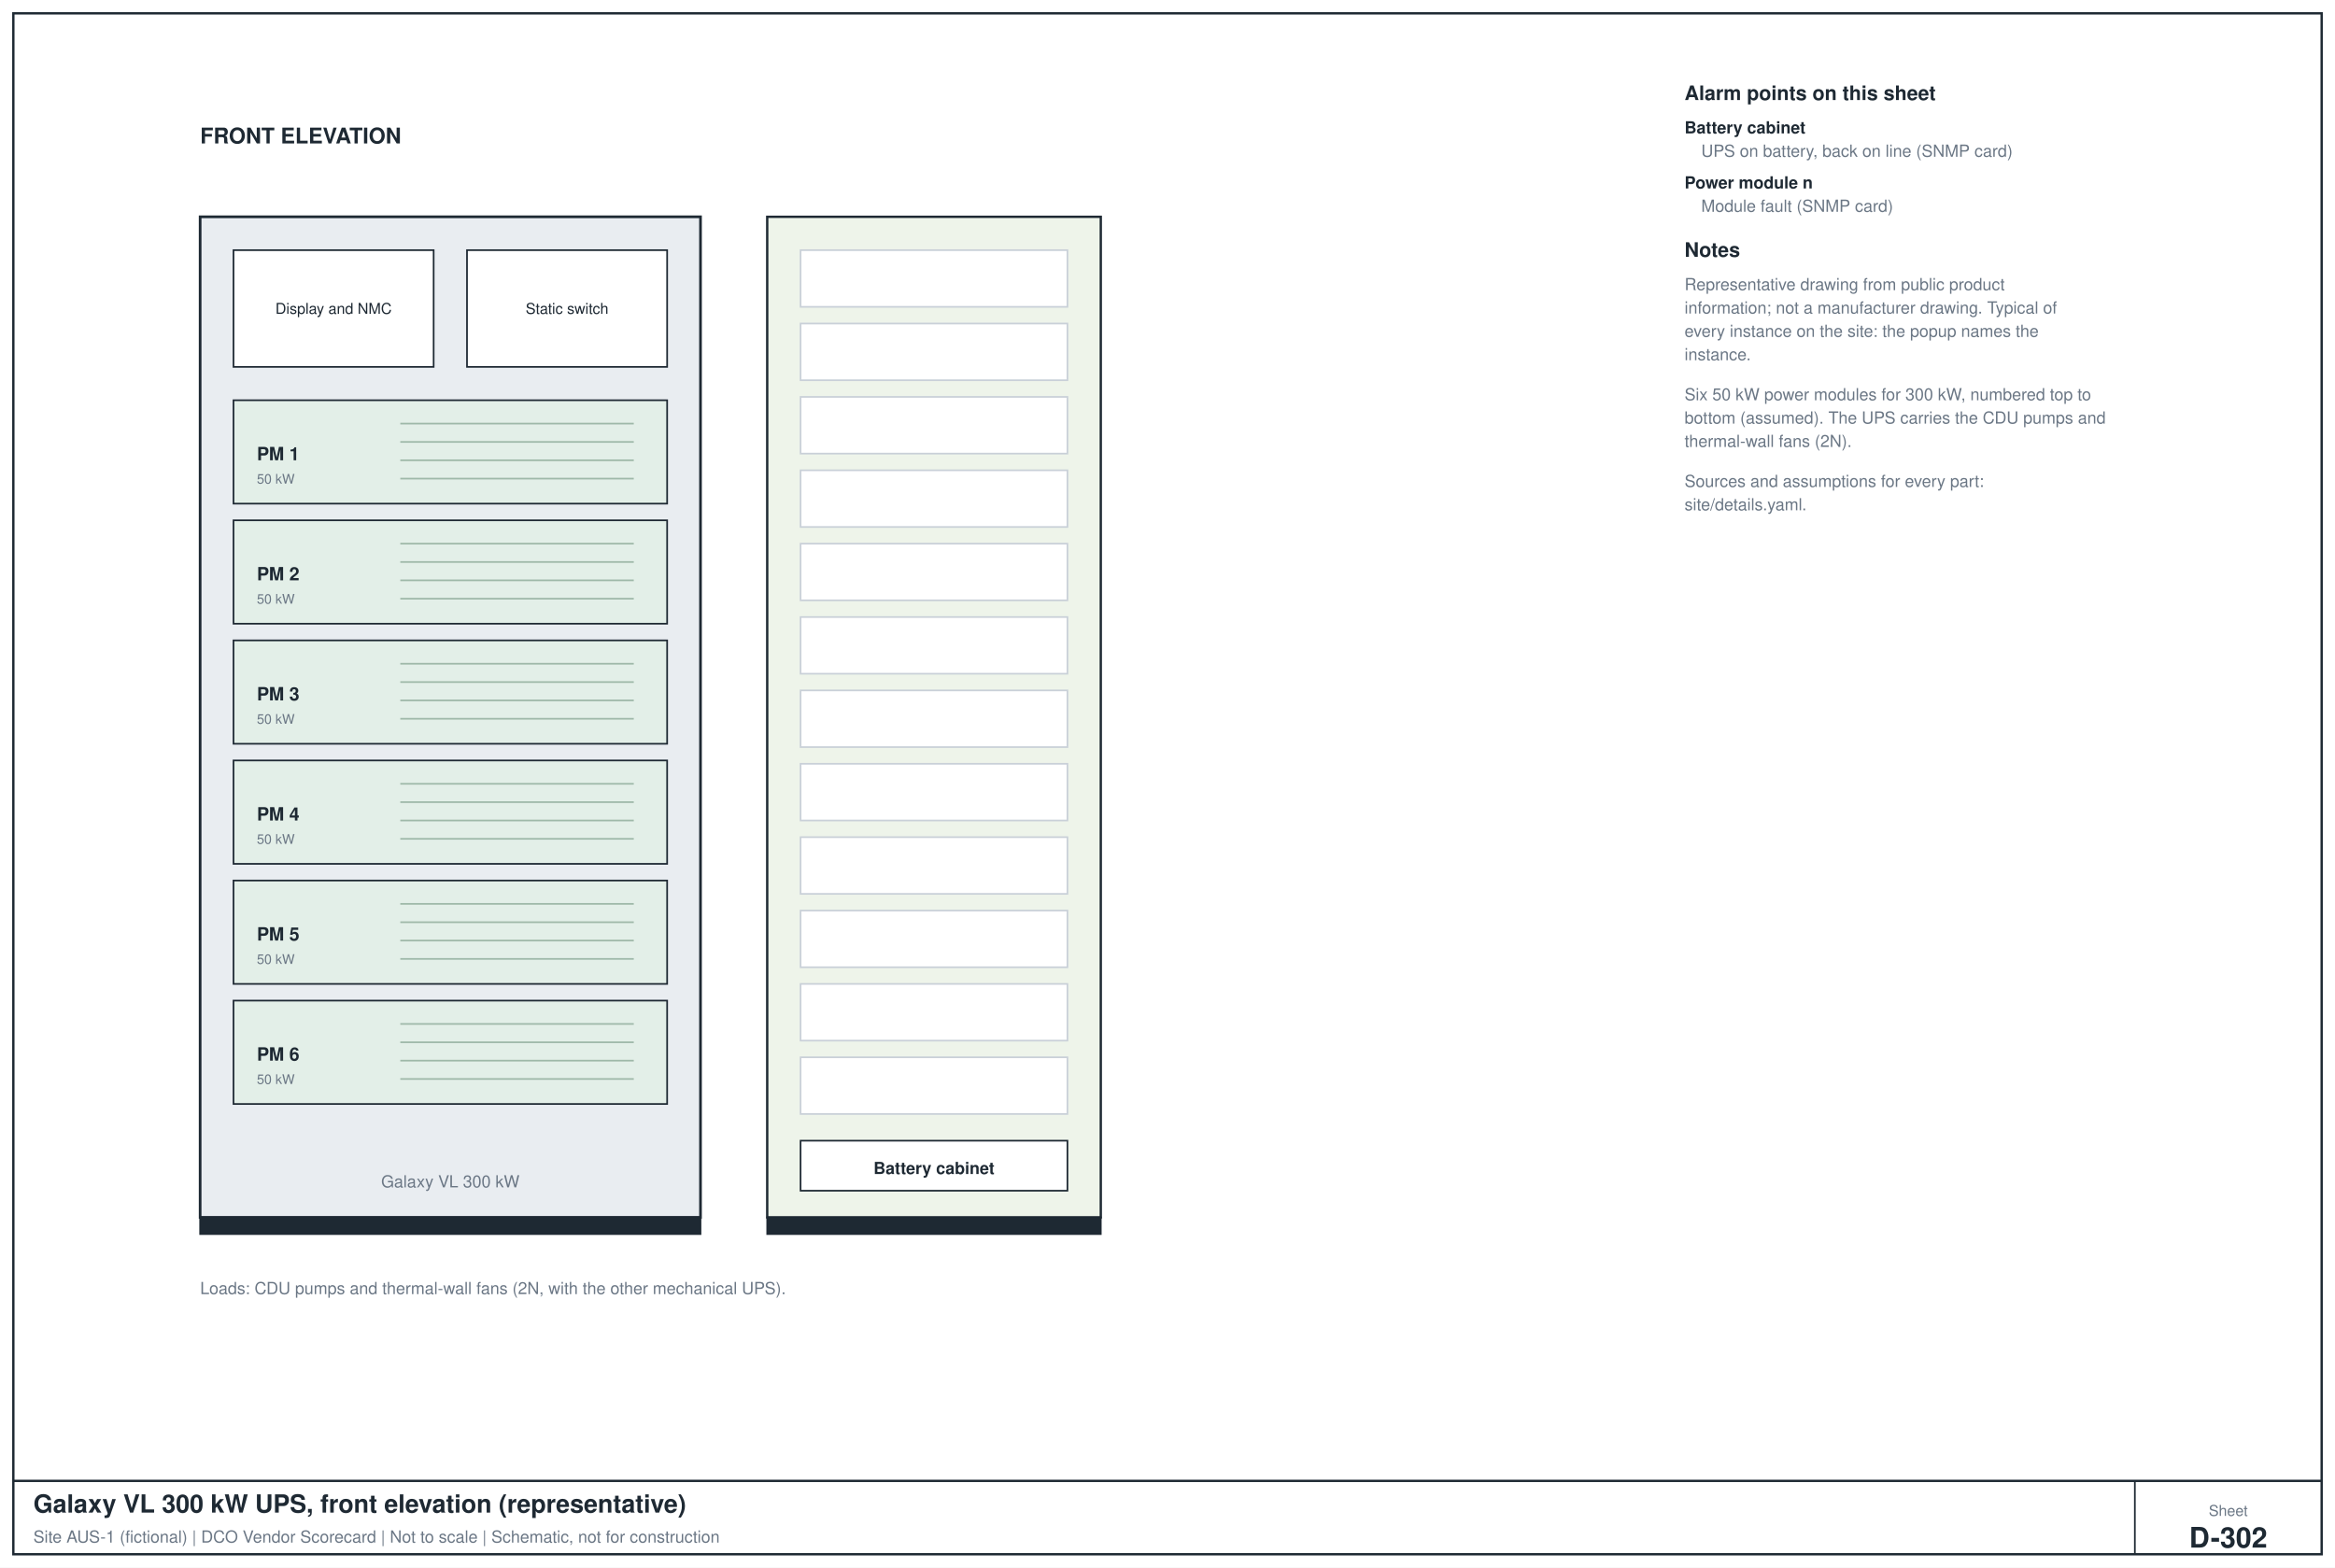
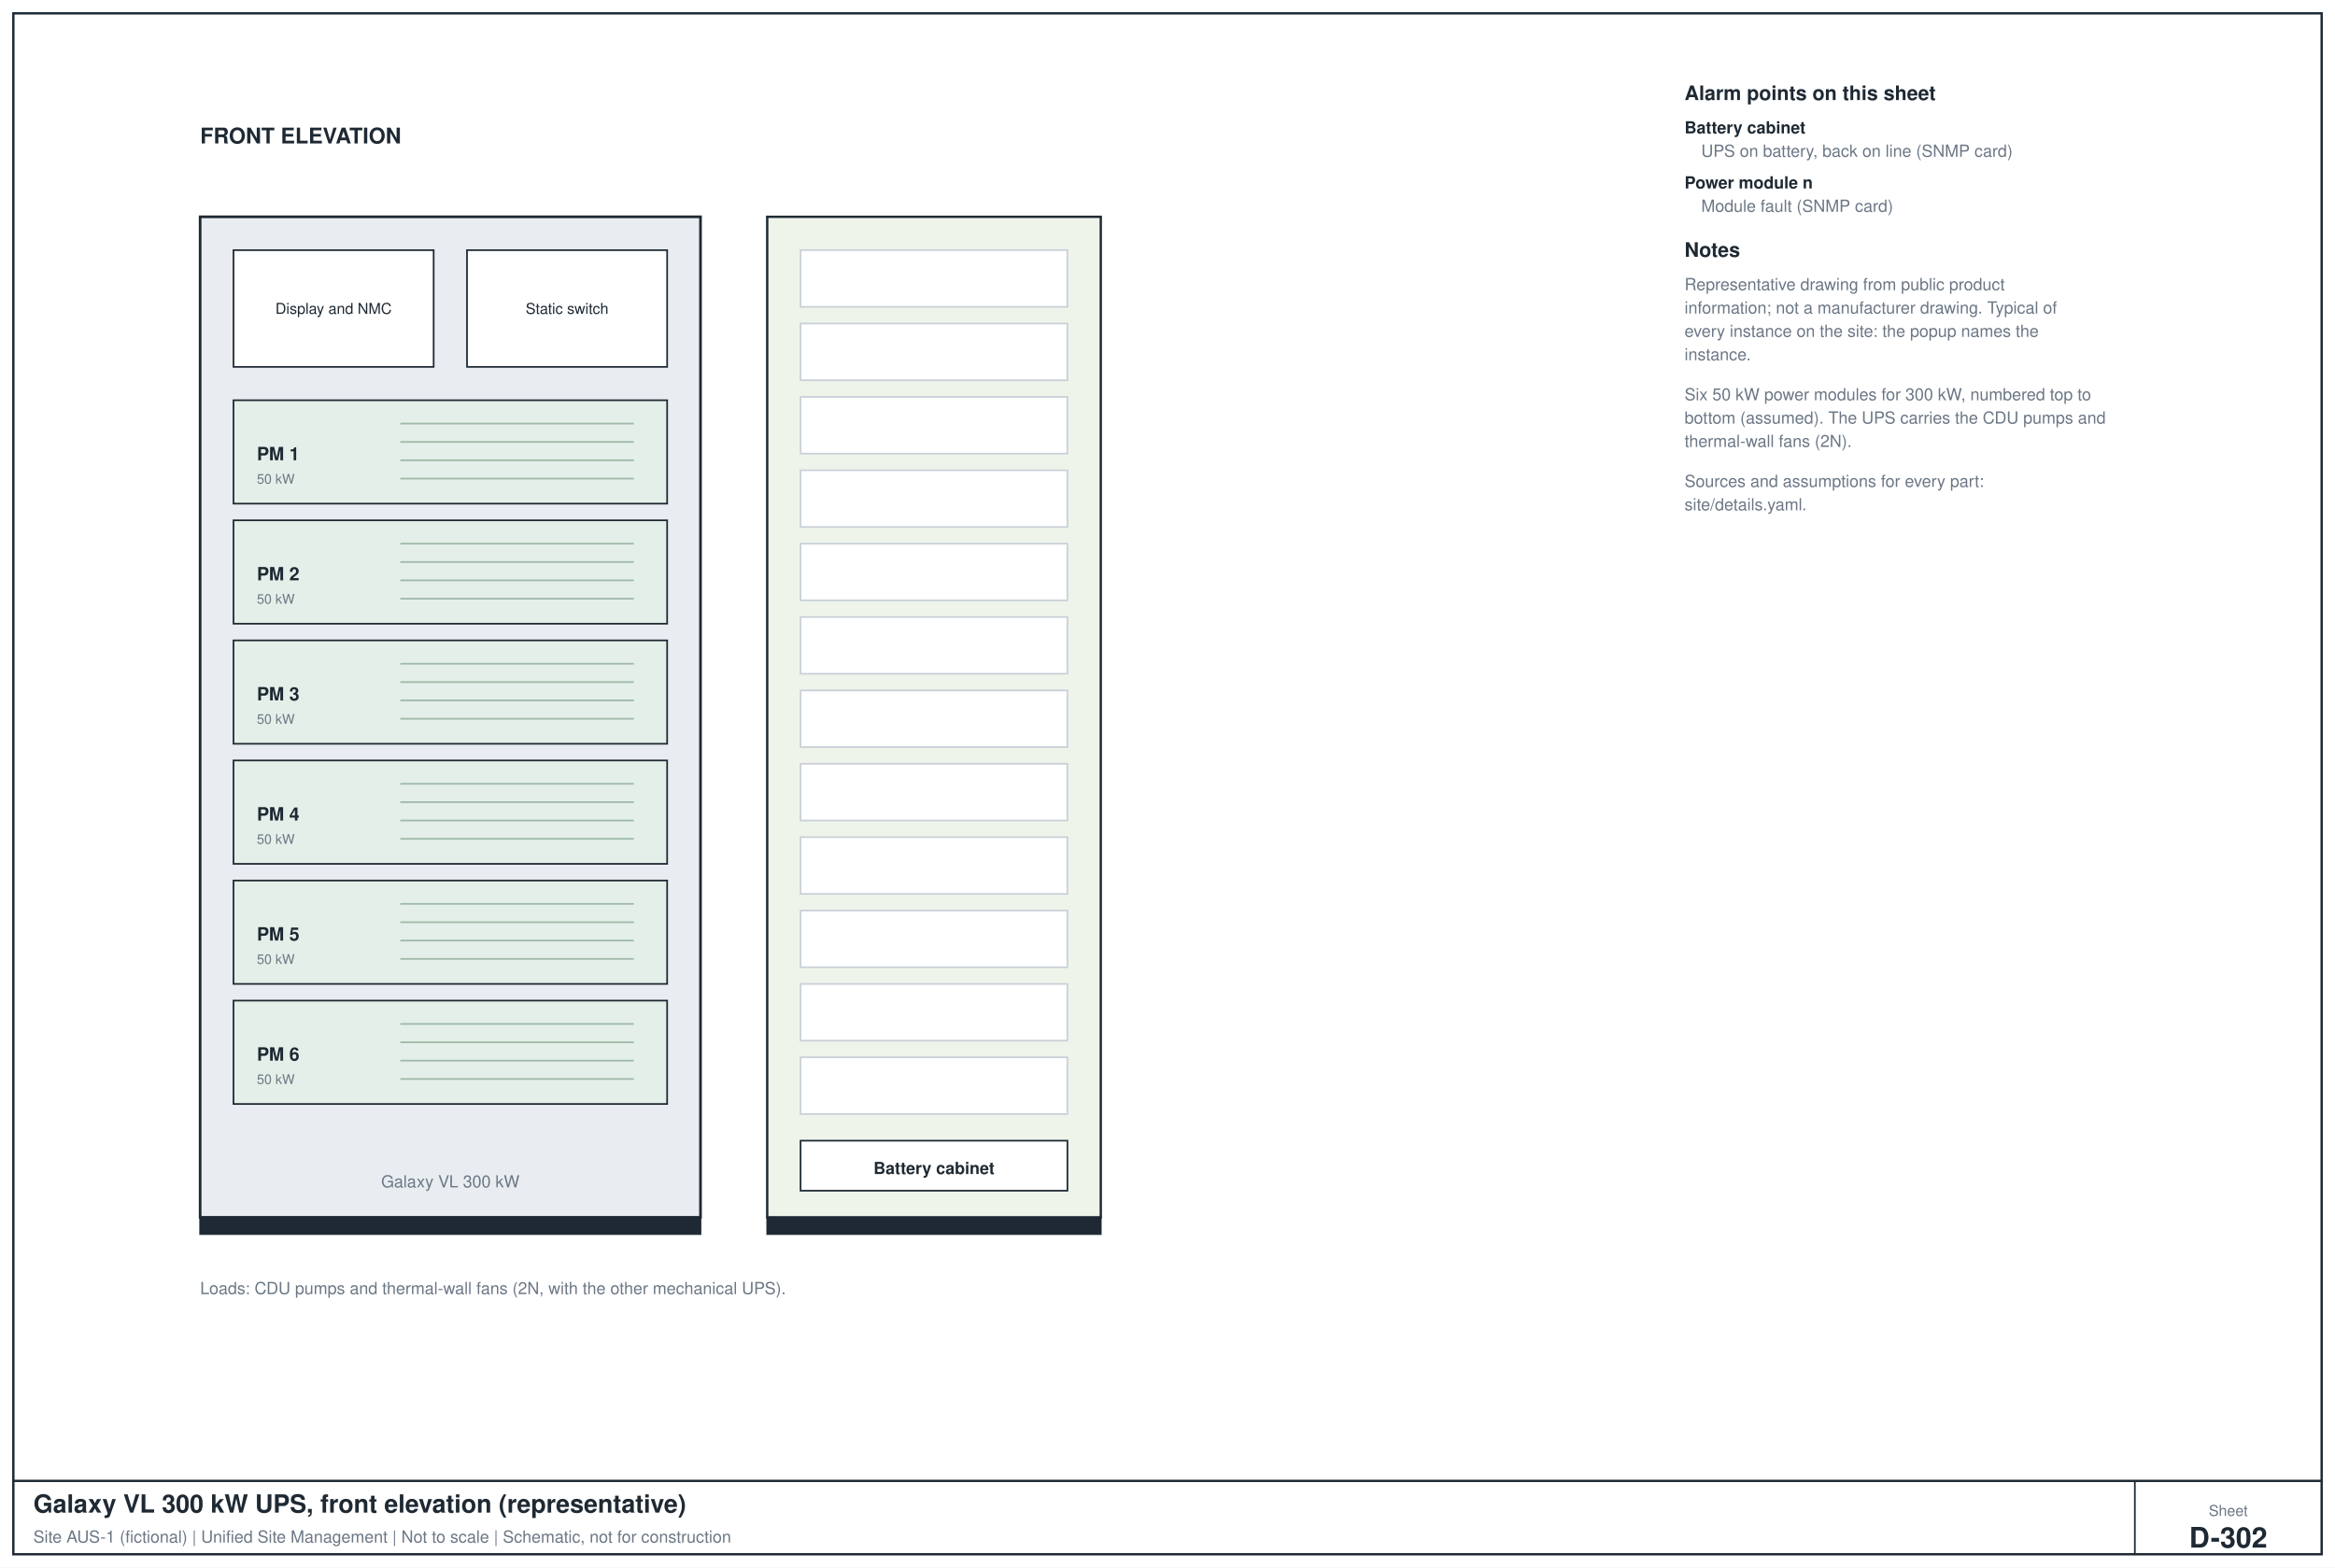
<svg xmlns="http://www.w3.org/2000/svg" width="1400" height="940" viewBox="0 0 1400 940">
  <rect width="100%" height="100%" fill="#ffffff" />
  <text x="120.0" y="86.0" font-family="Helvetica, Arial, sans-serif" font-size="13" text-anchor="start" fill="#1e2933" font-weight="bold">FRONT ELEVATION</text>
  <rect x="120.0" y="130.0" width="300.0" height="600.0" rx="0" fill="#e9edf1" stroke="#1e2933" stroke-width="1.6" />
  <rect x="120.0" y="730.0" width="300.0" height="10.0" rx="0" fill="#1e2933" stroke="#1e2933" stroke-width="1.0" />
  <rect x="140.0" y="150.0" width="120.0" height="70.0" rx="0" fill="#ffffff" stroke="#1e2933" stroke-width="1.0" />
  <text x="200.0" y="188.2" font-family="Helvetica, Arial, sans-serif" font-size="9" text-anchor="middle" fill="#1e2933" font-weight="normal">Display and NMC</text>
  <rect x="280.0" y="150.0" width="120.0" height="70.0" rx="0" fill="#ffffff" stroke="#1e2933" stroke-width="1.0" />
  <text x="340.0" y="188.2" font-family="Helvetica, Arial, sans-serif" font-size="9" text-anchor="middle" fill="#1e2933" font-weight="normal">Static switch</text>
  <rect x="140.0" y="240.0" width="260.0" height="62.0" rx="0" fill="#e3efe8" stroke="#1e2933" stroke-width="1.0" />
  <line x1="240.0" y1="254.0" x2="380.0" y2="254.0" stroke="#9fb9a9" stroke-width="1.0" />
  <line x1="240.0" y1="265.0" x2="380.0" y2="265.0" stroke="#9fb9a9" stroke-width="1.0" />
  <line x1="240.0" y1="276.0" x2="380.0" y2="276.0" stroke="#9fb9a9" stroke-width="1.0" />
  <line x1="240.0" y1="287.0" x2="380.0" y2="287.0" stroke="#9fb9a9" stroke-width="1.0" />
  <text x="154.0" y="276.0" font-family="Helvetica, Arial, sans-serif" font-size="11" text-anchor="start" fill="#1e2933" font-weight="bold">PM 1</text>
  <text x="154.0" y="290.0" font-family="Helvetica, Arial, sans-serif" font-size="8" text-anchor="start" fill="#6b7785" font-weight="normal">50 kW</text>
  <rect x="140.0" y="312.0" width="260.0" height="62.0" rx="0" fill="#e3efe8" stroke="#1e2933" stroke-width="1.0" />
  <line x1="240.0" y1="326.0" x2="380.0" y2="326.0" stroke="#9fb9a9" stroke-width="1.0" />
  <line x1="240.0" y1="337.0" x2="380.0" y2="337.0" stroke="#9fb9a9" stroke-width="1.0" />
  <line x1="240.0" y1="348.0" x2="380.0" y2="348.0" stroke="#9fb9a9" stroke-width="1.0" />
  <line x1="240.0" y1="359.0" x2="380.0" y2="359.0" stroke="#9fb9a9" stroke-width="1.0" />
  <text x="154.0" y="348.0" font-family="Helvetica, Arial, sans-serif" font-size="11" text-anchor="start" fill="#1e2933" font-weight="bold">PM 2</text>
  <text x="154.0" y="362.0" font-family="Helvetica, Arial, sans-serif" font-size="8" text-anchor="start" fill="#6b7785" font-weight="normal">50 kW</text>
  <rect x="140.0" y="384.0" width="260.0" height="62.0" rx="0" fill="#e3efe8" stroke="#1e2933" stroke-width="1.0" />
  <line x1="240.0" y1="398.0" x2="380.0" y2="398.0" stroke="#9fb9a9" stroke-width="1.0" />
  <line x1="240.0" y1="409.0" x2="380.0" y2="409.0" stroke="#9fb9a9" stroke-width="1.0" />
  <line x1="240.0" y1="420.0" x2="380.0" y2="420.0" stroke="#9fb9a9" stroke-width="1.0" />
  <line x1="240.0" y1="431.0" x2="380.0" y2="431.0" stroke="#9fb9a9" stroke-width="1.0" />
  <text x="154.0" y="420.0" font-family="Helvetica, Arial, sans-serif" font-size="11" text-anchor="start" fill="#1e2933" font-weight="bold">PM 3</text>
  <text x="154.0" y="434.0" font-family="Helvetica, Arial, sans-serif" font-size="8" text-anchor="start" fill="#6b7785" font-weight="normal">50 kW</text>
  <rect x="140.0" y="456.0" width="260.0" height="62.0" rx="0" fill="#e3efe8" stroke="#1e2933" stroke-width="1.0" />
  <line x1="240.0" y1="470.0" x2="380.0" y2="470.0" stroke="#9fb9a9" stroke-width="1.0" />
  <line x1="240.0" y1="481.0" x2="380.0" y2="481.0" stroke="#9fb9a9" stroke-width="1.0" />
  <line x1="240.0" y1="492.0" x2="380.0" y2="492.0" stroke="#9fb9a9" stroke-width="1.0" />
  <line x1="240.0" y1="503.0" x2="380.0" y2="503.0" stroke="#9fb9a9" stroke-width="1.0" />
  <text x="154.0" y="492.0" font-family="Helvetica, Arial, sans-serif" font-size="11" text-anchor="start" fill="#1e2933" font-weight="bold">PM 4</text>
  <text x="154.0" y="506.0" font-family="Helvetica, Arial, sans-serif" font-size="8" text-anchor="start" fill="#6b7785" font-weight="normal">50 kW</text>
  <rect x="140.0" y="528.0" width="260.0" height="62.0" rx="0" fill="#e3efe8" stroke="#1e2933" stroke-width="1.0" />
  <line x1="240.0" y1="542.0" x2="380.0" y2="542.0" stroke="#9fb9a9" stroke-width="1.0" />
  <line x1="240.0" y1="553.0" x2="380.0" y2="553.0" stroke="#9fb9a9" stroke-width="1.0" />
  <line x1="240.0" y1="564.0" x2="380.0" y2="564.0" stroke="#9fb9a9" stroke-width="1.0" />
  <line x1="240.0" y1="575.0" x2="380.0" y2="575.0" stroke="#9fb9a9" stroke-width="1.0" />
  <text x="154.0" y="564.0" font-family="Helvetica, Arial, sans-serif" font-size="11" text-anchor="start" fill="#1e2933" font-weight="bold">PM 5</text>
  <text x="154.0" y="578.0" font-family="Helvetica, Arial, sans-serif" font-size="8" text-anchor="start" fill="#6b7785" font-weight="normal">50 kW</text>
  <rect x="140.0" y="600.0" width="260.0" height="62.0" rx="0" fill="#e3efe8" stroke="#1e2933" stroke-width="1.0" />
  <line x1="240.0" y1="614.0" x2="380.0" y2="614.0" stroke="#9fb9a9" stroke-width="1.0" />
  <line x1="240.0" y1="625.0" x2="380.0" y2="625.0" stroke="#9fb9a9" stroke-width="1.0" />
  <line x1="240.0" y1="636.0" x2="380.0" y2="636.0" stroke="#9fb9a9" stroke-width="1.0" />
  <line x1="240.0" y1="647.0" x2="380.0" y2="647.0" stroke="#9fb9a9" stroke-width="1.0" />
  <text x="154.0" y="636.0" font-family="Helvetica, Arial, sans-serif" font-size="11" text-anchor="start" fill="#1e2933" font-weight="bold">PM 6</text>
  <text x="154.0" y="650.0" font-family="Helvetica, Arial, sans-serif" font-size="8" text-anchor="start" fill="#6b7785" font-weight="normal">50 kW</text>
  <text x="270.0" y="712.0" font-family="Helvetica, Arial, sans-serif" font-size="10" text-anchor="middle" fill="#6b7785" font-weight="normal">Galaxy VL 300 kW</text>
  <rect x="460.0" y="130.0" width="200.0" height="600.0" rx="0" fill="#eef4ea" stroke="#1e2933" stroke-width="1.4" />
  <rect x="460.0" y="730.0" width="200.0" height="10.0" rx="0" fill="#1e2933" stroke="#1e2933" stroke-width="1.0" />
  <rect x="480.0" y="150.0" width="160.0" height="34.0" rx="0" fill="#ffffff" stroke="#c9d0d8" stroke-width="1.0" />
  <rect x="480.0" y="194.0" width="160.0" height="34.0" rx="0" fill="#ffffff" stroke="#c9d0d8" stroke-width="1.0" />
  <rect x="480.0" y="238.0" width="160.0" height="34.0" rx="0" fill="#ffffff" stroke="#c9d0d8" stroke-width="1.0" />
  <rect x="480.0" y="282.0" width="160.0" height="34.0" rx="0" fill="#ffffff" stroke="#c9d0d8" stroke-width="1.0" />
  <rect x="480.0" y="326.0" width="160.0" height="34.0" rx="0" fill="#ffffff" stroke="#c9d0d8" stroke-width="1.0" />
  <rect x="480.0" y="370.0" width="160.0" height="34.0" rx="0" fill="#ffffff" stroke="#c9d0d8" stroke-width="1.0" />
  <rect x="480.0" y="414.0" width="160.0" height="34.0" rx="0" fill="#ffffff" stroke="#c9d0d8" stroke-width="1.0" />
  <rect x="480.0" y="458.0" width="160.0" height="34.0" rx="0" fill="#ffffff" stroke="#c9d0d8" stroke-width="1.0" />
  <rect x="480.0" y="502.0" width="160.0" height="34.0" rx="0" fill="#ffffff" stroke="#c9d0d8" stroke-width="1.0" />
  <rect x="480.0" y="546.0" width="160.0" height="34.0" rx="0" fill="#ffffff" stroke="#c9d0d8" stroke-width="1.0" />
  <rect x="480.0" y="590.0" width="160.0" height="34.0" rx="0" fill="#ffffff" stroke="#c9d0d8" stroke-width="1.0" />
  <rect x="480.0" y="634.0" width="160.0" height="34.0" rx="0" fill="#ffffff" stroke="#c9d0d8" stroke-width="1.0" />
  <rect x="480.0" y="684.0" width="160.0" height="30.0" rx="0" fill="#ffffff" stroke="#1e2933" stroke-width="1.0" />
  <text x="560.0" y="704.0" font-family="Helvetica, Arial, sans-serif" font-size="10" text-anchor="middle" fill="#1e2933" font-weight="bold">Battery cabinet</text>
  <text x="120.0" y="776.0" font-family="Helvetica, Arial, sans-serif" font-size="10" text-anchor="start" fill="#6b7785" font-weight="normal">Loads: CDU pumps and thermal-wall fans (2N, with the other mechanical UPS).</text>
  <text x="1010.0" y="60.0" font-family="Helvetica, Arial, sans-serif" font-size="12" text-anchor="start" fill="#1e2933" font-weight="bold">Alarm points on this sheet</text>
  <text x="1010.0" y="80.0" font-family="Helvetica, Arial, sans-serif" font-size="10" text-anchor="start" fill="#1e2933" font-weight="bold">Battery cabinet</text>
  <text x="1020.0" y="94.0" font-family="Helvetica, Arial, sans-serif" font-size="10" text-anchor="start" fill="#6b7785" font-weight="normal">UPS on battery, back on line (SNMP card)</text>
  <text x="1010.0" y="113.0" font-family="Helvetica, Arial, sans-serif" font-size="10" text-anchor="start" fill="#1e2933" font-weight="bold">Power module n</text>
  <text x="1020.0" y="127.0" font-family="Helvetica, Arial, sans-serif" font-size="10" text-anchor="start" fill="#6b7785" font-weight="normal">Module fault (SNMP card)</text>
  <text x="1010.0" y="154.0" font-family="Helvetica, Arial, sans-serif" font-size="12" text-anchor="start" fill="#1e2933" font-weight="bold">Notes</text>
  <text x="1010.0" y="174.0" font-family="Helvetica, Arial, sans-serif" font-size="10" text-anchor="start" fill="#6b7785" font-weight="normal">Representative drawing from public product</text>
  <text x="1010.0" y="188.0" font-family="Helvetica, Arial, sans-serif" font-size="10" text-anchor="start" fill="#6b7785" font-weight="normal">information; not a manufacturer drawing. Typical of</text>
  <text x="1010.0" y="202.0" font-family="Helvetica, Arial, sans-serif" font-size="10" text-anchor="start" fill="#6b7785" font-weight="normal">every instance on the site: the popup names the</text>
  <text x="1010.0" y="216.0" font-family="Helvetica, Arial, sans-serif" font-size="10" text-anchor="start" fill="#6b7785" font-weight="normal">instance.</text>
  <text x="1010.0" y="240.0" font-family="Helvetica, Arial, sans-serif" font-size="10" text-anchor="start" fill="#6b7785" font-weight="normal">Six 50 kW power modules for 300 kW, numbered top to</text>
  <text x="1010.0" y="254.0" font-family="Helvetica, Arial, sans-serif" font-size="10" text-anchor="start" fill="#6b7785" font-weight="normal">bottom (assumed). The UPS carries the CDU pumps and</text>
  <text x="1010.0" y="268.0" font-family="Helvetica, Arial, sans-serif" font-size="10" text-anchor="start" fill="#6b7785" font-weight="normal">thermal-wall fans (2N).</text>
  <text x="1010.0" y="292.0" font-family="Helvetica, Arial, sans-serif" font-size="10" text-anchor="start" fill="#6b7785" font-weight="normal">Sources and assumptions for every part:</text>
  <text x="1010.0" y="306.0" font-family="Helvetica, Arial, sans-serif" font-size="10" text-anchor="start" fill="#6b7785" font-weight="normal">site/details.yaml.</text>
  <rect x="8.0" y="8.0" width="1384.0" height="924.0" rx="0" fill="none" stroke="#1e2933" stroke-width="1.4" />
  <line x1="8.0" y1="888.0" x2="1392.0" y2="888.0" stroke="#1e2933" stroke-width="1.4" />
  <text x="20.0" y="907.0" font-family="Helvetica, Arial, sans-serif" font-size="15" text-anchor="start" fill="#1e2933" font-weight="bold">Galaxy VL 300 kW UPS, front elevation (representative)</text>
-   <text x="20.0" y="925.0" font-family="Helvetica, Arial, sans-serif" font-size="10" text-anchor="start" fill="#6b7785" font-weight="normal">Site AUS-1 (fictional)  |  DCO Vendor Scorecard  |  Not to scale  |  Schematic, not for construction</text>
+   <text x="20.0" y="925.0" font-family="Helvetica, Arial, sans-serif" font-size="10" text-anchor="start" fill="#6b7785" font-weight="normal">Site AUS-1 (fictional)  |  Unified Site Management  |  Not to scale  |  Schematic, not for construction</text>
  <line x1="1280.0" y1="888.0" x2="1280.0" y2="932.0" stroke="#1e2933" stroke-width="1.0" />
  <text x="1336.0" y="909.0" font-family="Helvetica, Arial, sans-serif" font-size="9" text-anchor="middle" fill="#6b7785" font-weight="normal">Sheet</text>
  <text x="1336.0" y="928.0" font-family="Helvetica, Arial, sans-serif" font-size="17" text-anchor="middle" fill="#1e2933" font-weight="bold">D-302</text>
</svg>
